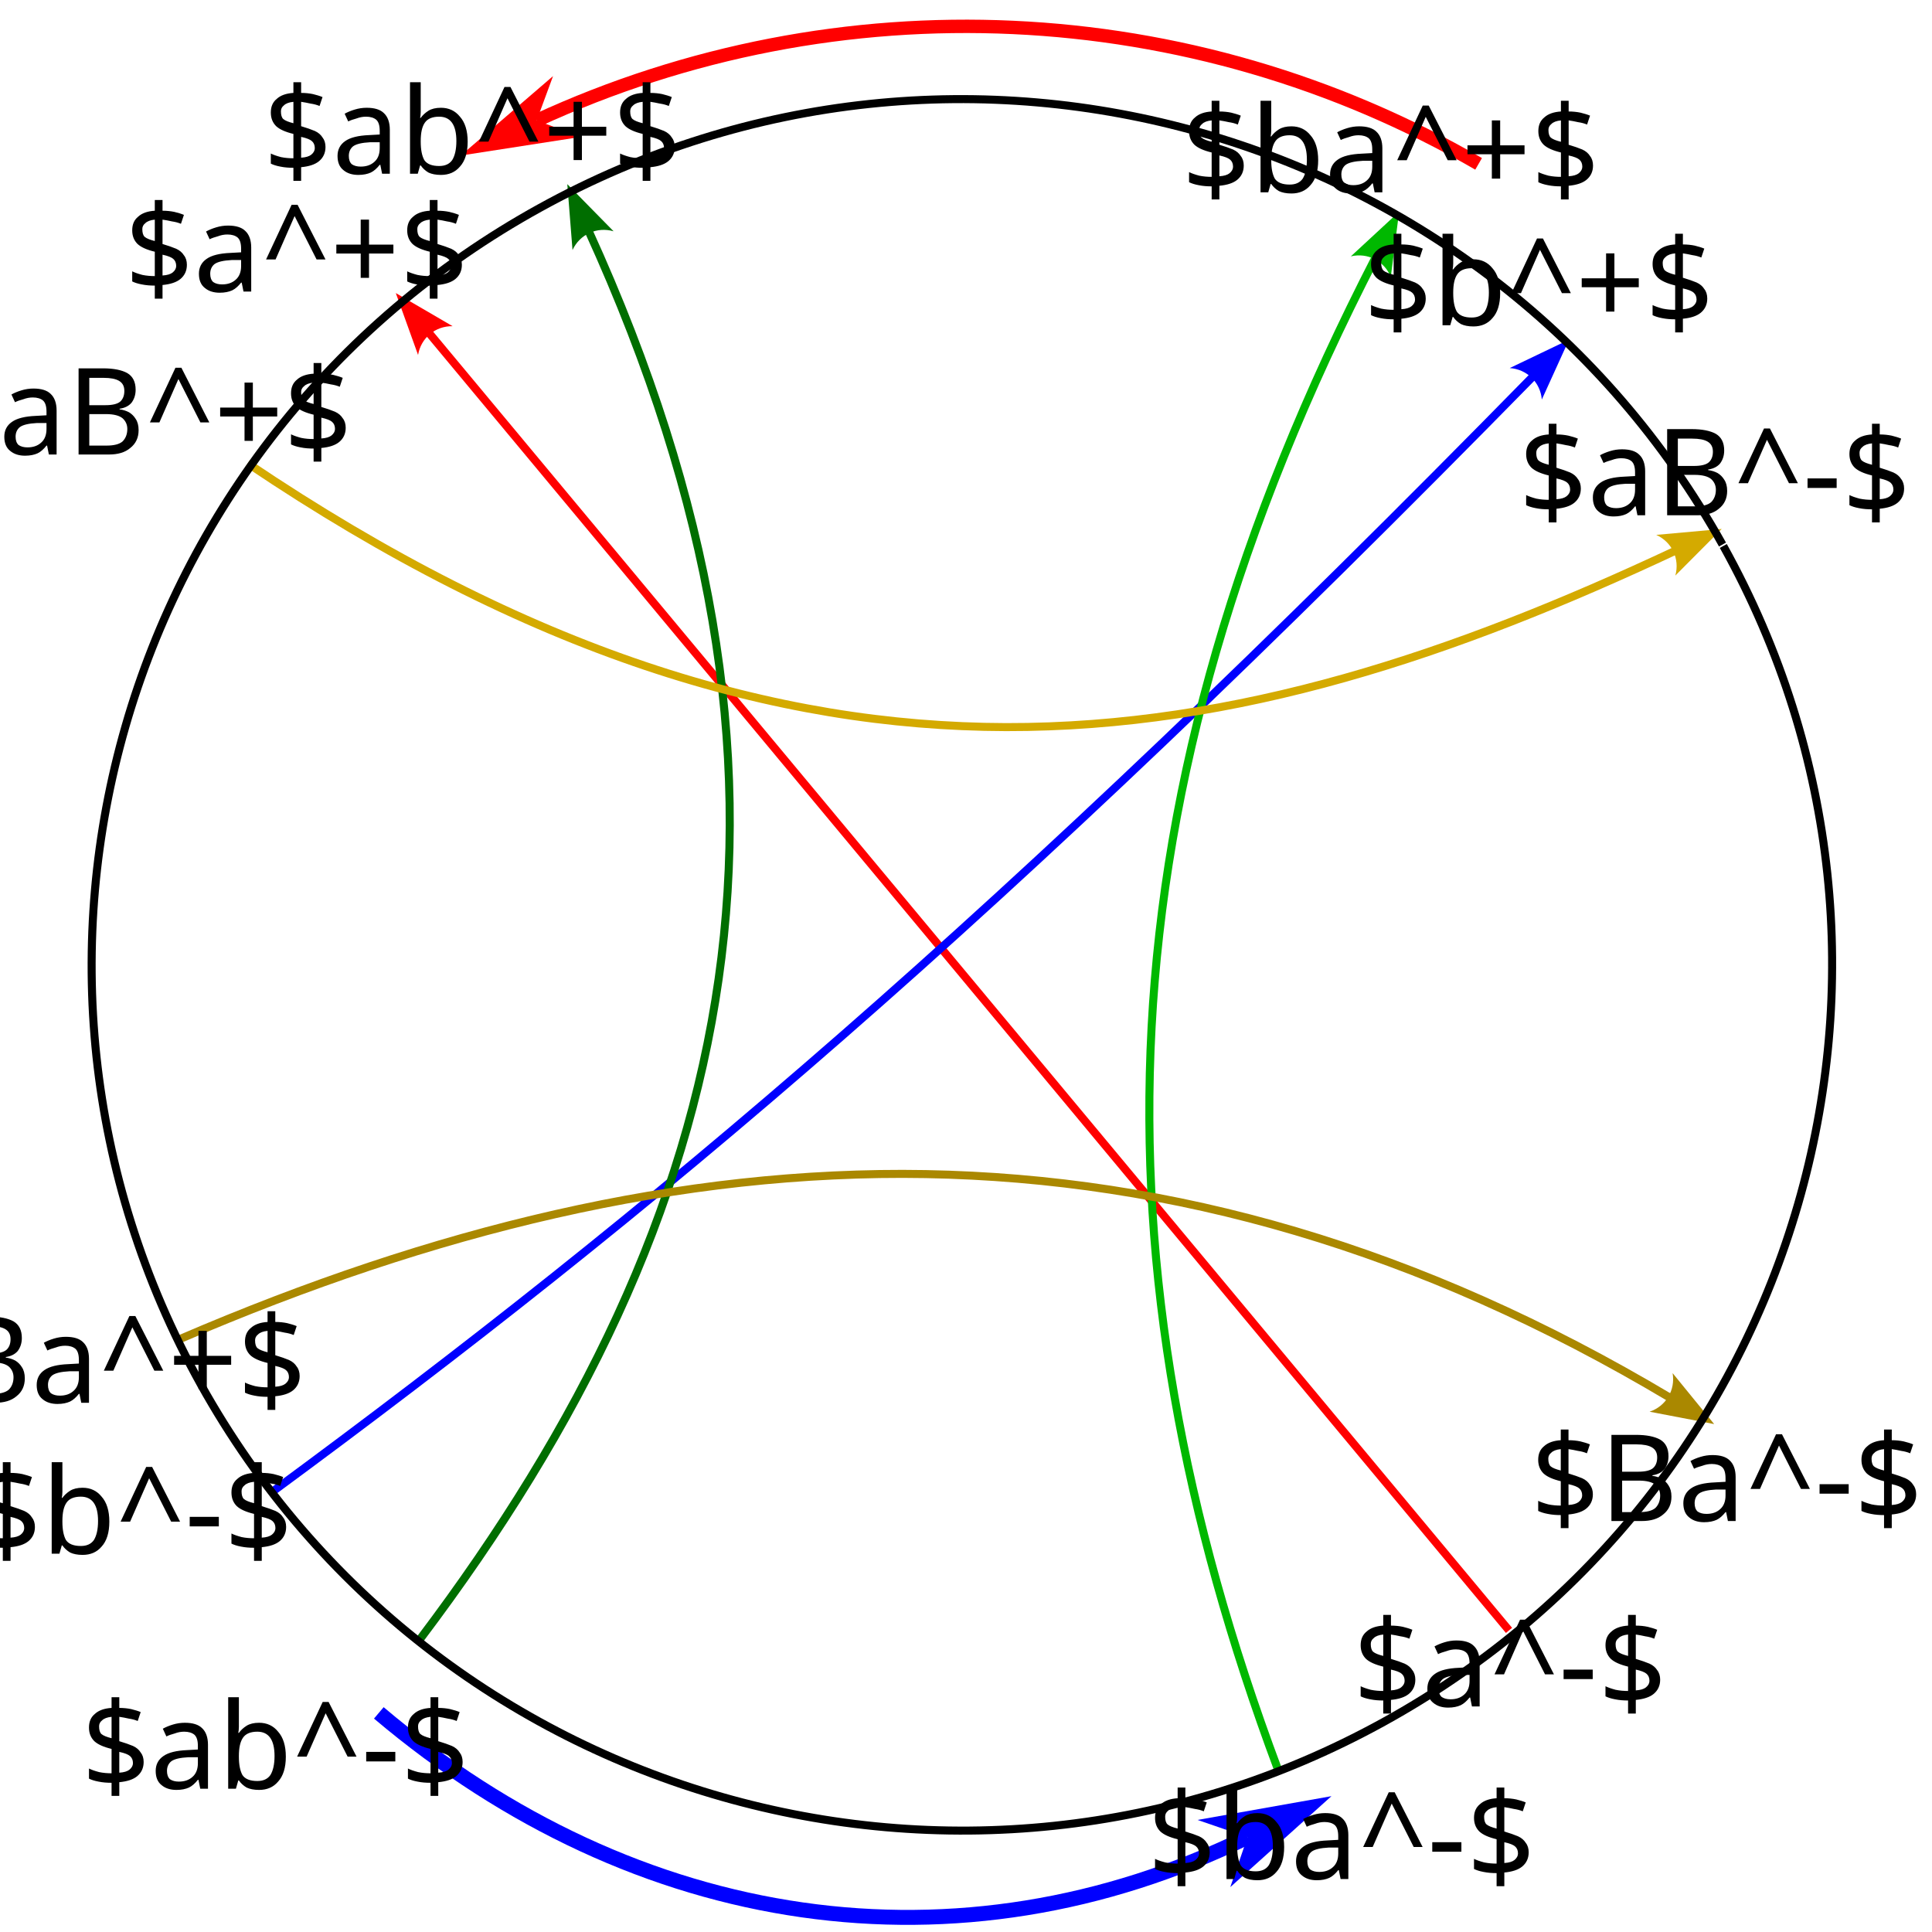
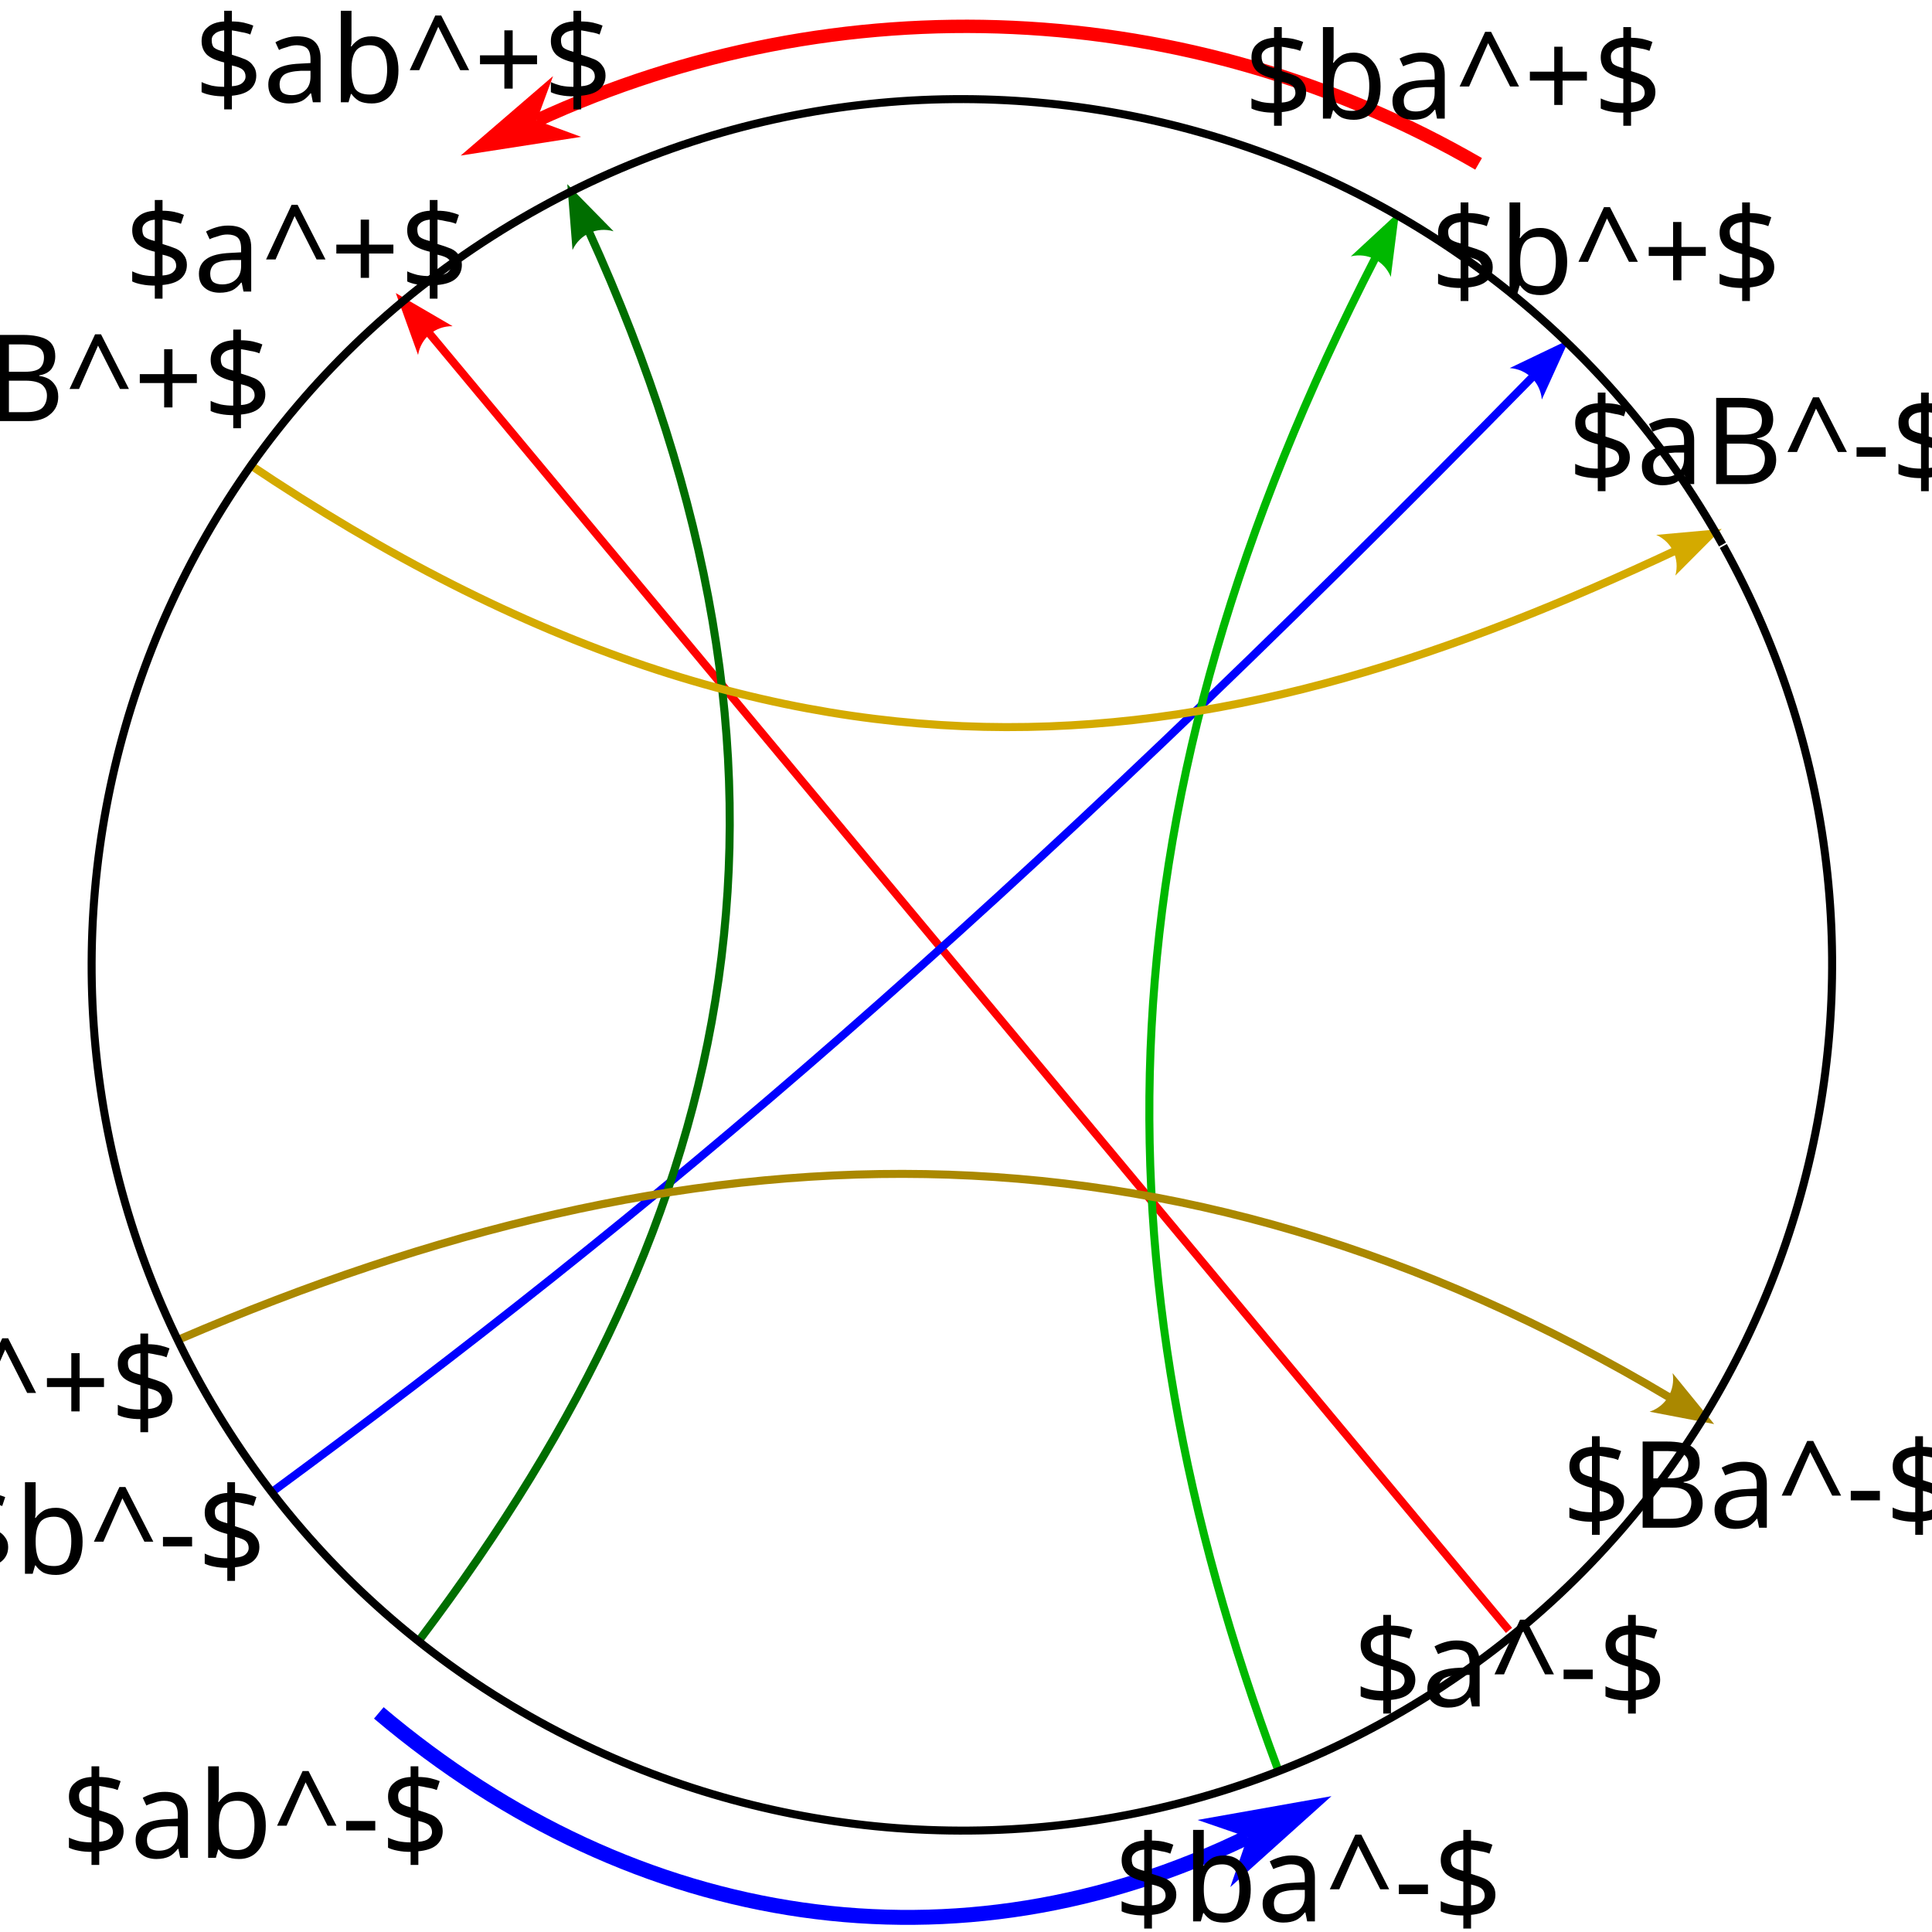
<svg xmlns="http://www.w3.org/2000/svg" width="2in" height="2in" viewBox="0 0 50.8 50.8" version="1.1" id="svg1">
  <defs id="defs1">
    <marker style="overflow:visible" id="marker5" refX="0" refY="0" orient="auto-start-reverse" markerWidth="1" markerHeight="1" viewBox="0 0 1 1" preserveAspectRatio="xMidYMid">
      <path transform="scale(0.7)" d="M -2,-4 9,0 -2,4 c 2,-2.33 2,-5.66 0,-8 z" style="fill:context-stroke;fill-rule:evenodd;stroke:none" id="path5" />
    </marker>
    <marker style="overflow:visible" id="marker4" refX="0" refY="0" orient="auto-start-reverse" markerWidth="1" markerHeight="1" viewBox="0 0 1 1" preserveAspectRatio="xMidYMid">
      <path transform="scale(0.7)" d="M -2,-4 9,0 -2,4 c 2,-2.33 2,-5.66 0,-8 z" style="fill:context-stroke;fill-rule:evenodd;stroke:none" id="path4" />
    </marker>
    <marker style="overflow:visible" id="marker3" refX="0" refY="0" orient="auto-start-reverse" markerWidth="1" markerHeight="1" viewBox="0 0 1 1" preserveAspectRatio="xMidYMid">
      <path transform="scale(0.7)" d="M -2,-4 9,0 -2,4 c 2,-2.33 2,-5.66 0,-8 z" style="fill:context-stroke;fill-rule:evenodd;stroke:none" id="path3" />
    </marker>
    <marker style="overflow:visible" id="marker2" refX="0" refY="0" orient="auto-start-reverse" markerWidth="1" markerHeight="1" viewBox="0 0 1 1" preserveAspectRatio="xMidYMid">
      <path transform="scale(0.7)" d="M -2,-4 9,0 -2,4 c 2,-2.33 2,-5.66 0,-8 z" style="fill:context-stroke;fill-rule:evenodd;stroke:none" id="path2" />
    </marker>
    <marker style="overflow:visible" id="marker1" refX="0" refY="0" orient="auto-start-reverse" markerWidth="1" markerHeight="1" viewBox="0 0 1 1" preserveAspectRatio="xMidYMid">
      <path transform="scale(0.7)" d="M -2,-4 9,0 -2,4 c 2,-2.33 2,-5.66 0,-8 z" style="fill:context-stroke;fill-rule:evenodd;stroke:none" id="path1" />
    </marker>
    <marker style="overflow:visible" id="ConcaveTriangle" refX="0" refY="0" orient="auto-start-reverse" markerWidth="1" markerHeight="1" viewBox="0 0 1 1" preserveAspectRatio="xMidYMid">
      <path transform="scale(0.7)" d="M -2,-4 9,0 -2,4 c 2,-2.33 2,-5.66 0,-8 z" style="fill:context-stroke;fill-rule:evenodd;stroke:none" id="path7" />
    </marker>
    <marker style="overflow:visible" id="DartArrow" refX="0" refY="0" orient="auto-start-reverse" markerWidth="1" markerHeight="1" viewBox="0 0 1 1" preserveAspectRatio="xMidYMid">
      <path style="fill:context-stroke;fill-rule:evenodd;stroke:none" d="M 0,0 5,-5 -12.5,0 5,5 Z" transform="scale(-0.5)" id="path6" />
    </marker>
    <rect x="644.477" y="100.005" width="63.64" height="68.69" id="rect4" />
    <rect x="644.477" y="100.005" width="63.64" height="68.69" id="rect4-5" />
    <rect x="644.477" y="100.005" width="63.64" height="68.69" id="rect4-5-6" />
    <rect x="644.477" y="100.005" width="63.64" height="68.69" id="rect4-5-6-1" />
    <rect x="644.477" y="100.005" width="63.64" height="68.69" id="rect4-5-6-1-0" />
    <rect x="644.477" y="100.005" width="63.64" height="68.69" id="rect4-9" />
    <rect x="644.477" y="100.005" width="63.64" height="68.69" id="rect4-5-6-9" />
    <rect x="644.477" y="100.005" width="63.64" height="68.69" id="rect4-5-6-1-0-8" />
  </defs>
  <g id="layer1" transform="translate(-12.10939,6.048508)">
    <path style="fill:#ff0000;stroke:#ff0000;stroke-width:0.211;stroke-dasharray:none;marker-start:url(#marker2)" d="M 23.367,2.679 51.787,36.821" id="path2-7" />
    <path style="fill:none;stroke:#0000ff;stroke-width:0.211;stroke-dasharray:none;stroke-opacity:1;marker-end:url(#marker3)" d="M 19.282,33.167 C 29.177,25.883 38.328,18.224 52.435,3.832" id="path3-6" />
    <path style="fill:none;stroke:#006e00;stroke-width:0.212;stroke-dasharray:none;stroke-opacity:1;marker-start:url(#ConcaveTriangle)" d="M 27.58,0.009 C 34.122,14.357 31.644,25.807 23.162,37.04" id="path4-0" />
    <path style="fill:none;stroke:#00b800;stroke-width:0.211;stroke-dasharray:none;stroke-opacity:1;marker-start:url(#marker1)" d="M 48.289,0.7 C 40.955,14.946 40.751,27.202 45.711,40.474" id="path5-7" />
    <path style="fill:none;stroke:#d4aa00;stroke-width:0.211;stroke-dasharray:none;stroke-opacity:1;marker-end:url(#marker4)" d="M 18.623,6.134 C 33.401,16.093 44.494,13.908 56.177,8.425" id="path6-5" />
    <path style="fill:none;stroke:#aa8800;stroke-width:0.211;stroke-dasharray:none;stroke-opacity:1;marker-end:url(#marker5)" d="m 16.866,29.149 c 13.276,-5.701 25.899,-6.357 39.174,1.566" id="path7-3" />
    <path style="fill:none;stroke:#000000;stroke-width:0.211;stroke-dasharray:none;stroke-opacity:1" id="path15-3" d="M 57.422,8.307 A 22.878,22.76 0 0 1 48.483,39.233 22.878,22.76 0 0 1 17.391,30.355 22.878,22.76 0 0 1 26.301,-0.58 22.878,22.76 0 0 1 57.401,8.27" />
    <path style="fill:none;stroke:#0000ff;stroke-width:0.393;stroke-miterlimit:4;stroke-dasharray:none;stroke-opacity:1;marker-start:url(#DartArrow)" id="path833-9-6-8-5" d="M 44.911,42.257 A 25.804,34.112 0 0 1 22.07,38.99" />
    <path style="fill:none;stroke:#ff0000;stroke-width:0.352;stroke-miterlimit:4;stroke-dasharray:none;stroke-opacity:1;marker-start:url(#DartArrow)" id="path833-9-6-8-5-7" d="M 26.221,-2.88 A 26.706,26.434 0 0 1 50.988,-1.74" />
-     <text xml:space="preserve" style="font-style:normal;font-weight:normal;font-size:3.175px;line-height:1.25;font-family:sans-serif;text-align:center;text-anchor:middle;fill:#000000;fill-opacity:1;stroke:none;stroke-width:0.074" x="50.733" y="-0.994" id="text1461-1">
-       <tspan id="tspan1459-1" x="50.733" y="-0.994" style="font-size:3.175px;text-align:center;text-anchor:middle;stroke-width:0.074">$ba^+$</tspan>
+     <text xml:space="preserve" style="font-style:normal;font-weight:normal;font-size:3.175px;line-height:1.25;font-family:sans-serif;text-align:center;text-anchor:middle;fill:#000000;fill-opacity:1;stroke:none;stroke-width:0.074" x="52.375" y="-2.93" id="text1461-1">
+       <tspan id="tspan1459-1" x="52.375" y="-2.93" style="font-size:3.175px;text-align:center;text-anchor:middle;stroke-width:0.074">$ba^+$</tspan>
    </text>
-     <text xml:space="preserve" style="font-style:normal;font-weight:normal;font-size:3.175px;line-height:1.25;font-family:sans-serif;text-align:center;text-anchor:middle;fill:#000000;fill-opacity:1;stroke:none;stroke-width:0.074" x="49.444" y="43.359" id="text1461-1-9">
-       <tspan id="tspan1459-1-5" x="49.444" y="43.359" style="font-size:3.175px;text-align:center;text-anchor:middle;stroke-width:0.074">$ba^-$</tspan>
+     <text xml:space="preserve" style="font-style:normal;font-weight:normal;font-size:3.175px;line-height:1.25;font-family:sans-serif;text-align:center;text-anchor:middle;fill:#000000;fill-opacity:1;stroke:none;stroke-width:0.074" x="48.564" y="44.473" id="text1461-1-9">
+       <tspan id="tspan1459-1-5" x="48.564" y="44.473" style="font-size:3.175px;text-align:center;text-anchor:middle;stroke-width:0.074">$ba^-$</tspan>
    </text>
-     <text xml:space="preserve" style="font-style:normal;font-weight:normal;font-size:3.175px;line-height:1.25;font-family:sans-serif;text-align:center;text-anchor:middle;fill:#000000;fill-opacity:1;stroke:none;stroke-width:0.074" x="26.588" y="-1.482" id="text1461-1-6">
-       <tspan id="tspan1459-1-8" x="26.588" y="-1.482" style="font-size:3.175px;text-align:center;text-anchor:middle;stroke-width:0.074">$ab^+$</tspan>
+     <text xml:space="preserve" style="font-style:normal;font-weight:normal;font-size:3.175px;line-height:1.25;font-family:sans-serif;text-align:center;text-anchor:middle;fill:#000000;fill-opacity:1;stroke:none;stroke-width:0.074" x="24.77" y="-3.359" id="text1461-1-6">
+       <tspan id="tspan1459-1-8" x="24.77" y="-3.359" style="font-size:3.175px;text-align:center;text-anchor:middle;stroke-width:0.074">$ab^+$</tspan>
    </text>
-     <text xml:space="preserve" style="font-style:normal;font-weight:normal;font-size:3.175px;line-height:1.25;font-family:sans-serif;text-align:center;text-anchor:middle;fill:#000000;fill-opacity:1;stroke:none;stroke-width:0.074" x="21.41" y="40.982" id="text1461-1-6-0">
-       <tspan id="tspan1459-1-8-5" x="21.41" y="40.982" style="font-size:3.175px;text-align:center;text-anchor:middle;stroke-width:0.074">$ab^-$</tspan>
+     <text xml:space="preserve" style="font-style:normal;font-weight:normal;font-size:3.175px;line-height:1.25;font-family:sans-serif;text-align:center;text-anchor:middle;fill:#000000;fill-opacity:1;stroke:none;stroke-width:0.074" x="20.883" y="42.8" id="text1461-1-6-0">
+       <tspan id="tspan1459-1-8-5" x="20.883" y="42.8" style="font-size:3.175px;text-align:center;text-anchor:middle;stroke-width:0.074">$ab^-$</tspan>
    </text>
-     <text xml:space="preserve" style="font-style:normal;font-weight:normal;font-size:3.175px;line-height:1.25;font-family:sans-serif;text-align:center;text-anchor:middle;fill:#000000;fill-opacity:1;stroke:none;stroke-width:0.074" x="17.661" y="34.804" id="text1461-5-2">
-       <tspan id="tspan1459-0-8" x="17.661" y="34.804" style="font-size:3.175px;text-align:center;text-anchor:middle;stroke-width:0.074">$b^-$</tspan>
+     <text xml:space="preserve" style="font-style:normal;font-weight:normal;font-size:3.175px;line-height:1.25;font-family:sans-serif;text-align:center;text-anchor:middle;fill:#000000;fill-opacity:1;stroke:none;stroke-width:0.074" x="16.957" y="35.332" id="text1461-5-2">
+       <tspan id="tspan1459-0-8" x="16.957" y="35.332" style="font-size:3.175px;text-align:center;text-anchor:middle;stroke-width:0.074">$b^-$</tspan>
    </text>
-     <text xml:space="preserve" style="font-style:normal;font-weight:normal;font-size:3.175px;line-height:1.25;font-family:sans-serif;text-align:center;text-anchor:middle;fill:#000000;fill-opacity:1;stroke:none;stroke-width:0.074" x="54.629" y="2.501" id="text1461-5-3">
-       <tspan id="tspan1459-0-1" x="54.629" y="2.501" style="font-size:3.175px;text-align:center;text-anchor:middle;stroke-width:0.074">$b^+$</tspan>
+     <text xml:space="preserve" style="font-style:normal;font-weight:normal;font-size:3.175px;line-height:1.25;font-family:sans-serif;text-align:center;text-anchor:middle;fill:#000000;fill-opacity:1;stroke:none;stroke-width:0.074" x="56.389" y="1.68" id="text1461-5-3">
+       <tspan id="tspan1459-0-1" x="56.389" y="1.68" style="font-size:3.175px;text-align:center;text-anchor:middle;stroke-width:0.074">$b^+$</tspan>
    </text>
    <text xml:space="preserve" style="font-style:normal;font-weight:normal;font-size:3.175px;line-height:1.25;font-family:sans-serif;text-align:center;text-anchor:middle;fill:#000000;fill-opacity:1;stroke:none;stroke-width:0.074" x="21.971" y="1.617" id="text1461-5-3-3">
      <tspan id="tspan1459-0-1-9" x="21.971" y="1.617" style="font-size:3.175px;text-align:center;text-anchor:middle;stroke-width:0.074">$a^+$</tspan>
    </text>
    <text xml:space="preserve" style="font-style:normal;font-weight:normal;font-size:3.175px;line-height:1.25;font-family:sans-serif;text-align:center;text-anchor:middle;fill:#000000;fill-opacity:1;stroke:none;stroke-width:0.074" x="53.873" y="38.82" id="text1461-5-3-3-0">
      <tspan id="tspan1459-0-1-9-0" x="53.873" y="38.82" style="font-size:3.175px;text-align:center;text-anchor:middle;stroke-width:0.074">$a^-$</tspan>
    </text>
-     <text xml:space="preserve" style="font-style:normal;font-weight:normal;font-size:3.175px;line-height:1.25;font-family:sans-serif;text-align:center;text-anchor:middle;fill:#000000;fill-opacity:1;stroke:none;stroke-width:0.074" x="17.883" y="5.901" id="text1461-8">
-       <tspan id="tspan1459-8" x="17.883" y="5.901" style="font-size:3.175px;text-align:center;text-anchor:middle;stroke-width:0.074">$aB^+$</tspan>
+     <text xml:space="preserve" style="font-style:normal;font-weight:normal;font-size:3.175px;line-height:1.25;font-family:sans-serif;text-align:center;text-anchor:middle;fill:#000000;fill-opacity:1;stroke:none;stroke-width:0.074" x="15.772" y="5.022" id="text1461-8">
+       <tspan id="tspan1459-8" x="15.772" y="5.022" style="font-size:3.175px;text-align:center;text-anchor:middle;stroke-width:0.074">$aB^+$</tspan>
    </text>
-     <text xml:space="preserve" style="font-style:normal;font-weight:normal;font-size:3.175px;line-height:1.25;font-family:sans-serif;text-align:center;text-anchor:middle;fill:#000000;fill-opacity:1;stroke:none;stroke-width:0.074" x="59.255" y="7.498" id="text1461-8-4">
-       <tspan id="tspan1459-8-0" x="59.255" y="7.498" style="font-size:3.175px;text-align:center;text-anchor:middle;stroke-width:0.074">$aB^-$</tspan>
+     <text xml:space="preserve" style="font-style:normal;font-weight:normal;font-size:3.175px;line-height:1.25;font-family:sans-serif;text-align:center;text-anchor:middle;fill:#000000;fill-opacity:1;stroke:none;stroke-width:0.074" x="60.546" y="6.677" id="text1461-8-4">
+       <tspan id="tspan1459-8-0" x="60.546" y="6.677" style="font-size:3.175px;text-align:center;text-anchor:middle;stroke-width:0.074">$aB^-$</tspan>
    </text>
-     <text xml:space="preserve" style="font-style:normal;font-weight:normal;font-size:3.175px;line-height:1.25;font-family:sans-serif;text-align:center;text-anchor:middle;fill:#000000;fill-opacity:1;stroke:none;stroke-width:0.074" x="16.673" y="30.835" id="text1461-8-4-7">
-       <tspan id="tspan1459-8-0-8" x="16.673" y="30.835" style="font-size:3.175px;text-align:center;text-anchor:middle;stroke-width:0.074">$Ba^+$</tspan>
+     <text xml:space="preserve" style="font-style:normal;font-weight:normal;font-size:3.175px;line-height:1.25;font-family:sans-serif;text-align:center;text-anchor:middle;fill:#000000;fill-opacity:1;stroke:none;stroke-width:0.074" x="13.33" y="31.422" id="text1461-8-4-7">
+       <tspan id="tspan1459-8-0-8" x="13.33" y="31.422" style="font-size:3.175px;text-align:center;text-anchor:middle;stroke-width:0.074">$Ba^+$</tspan>
    </text>
-     <text xml:space="preserve" style="font-style:normal;font-weight:normal;font-size:3.175px;line-height:1.25;font-family:sans-serif;text-align:center;text-anchor:middle;fill:#000000;fill-opacity:1;stroke:none;stroke-width:0.074" x="59.571" y="33.944" id="text1461-8-4-7-8">
-       <tspan id="tspan1459-8-0-8-9" x="59.571" y="33.944" style="font-size:3.175px;text-align:center;text-anchor:middle;stroke-width:0.074">$Ba^-$</tspan>
+     <text xml:space="preserve" style="font-style:normal;font-weight:normal;font-size:3.175px;line-height:1.25;font-family:sans-serif;text-align:center;text-anchor:middle;fill:#000000;fill-opacity:1;stroke:none;stroke-width:0.074" x="60.392" y="34.12" id="text1461-8-4-7-8">
+       <tspan id="tspan1459-8-0-8-9" x="60.392" y="34.12" style="font-size:3.175px;text-align:center;text-anchor:middle;stroke-width:0.074">$Ba^-$</tspan>
    </text>
  </g>
</svg>
